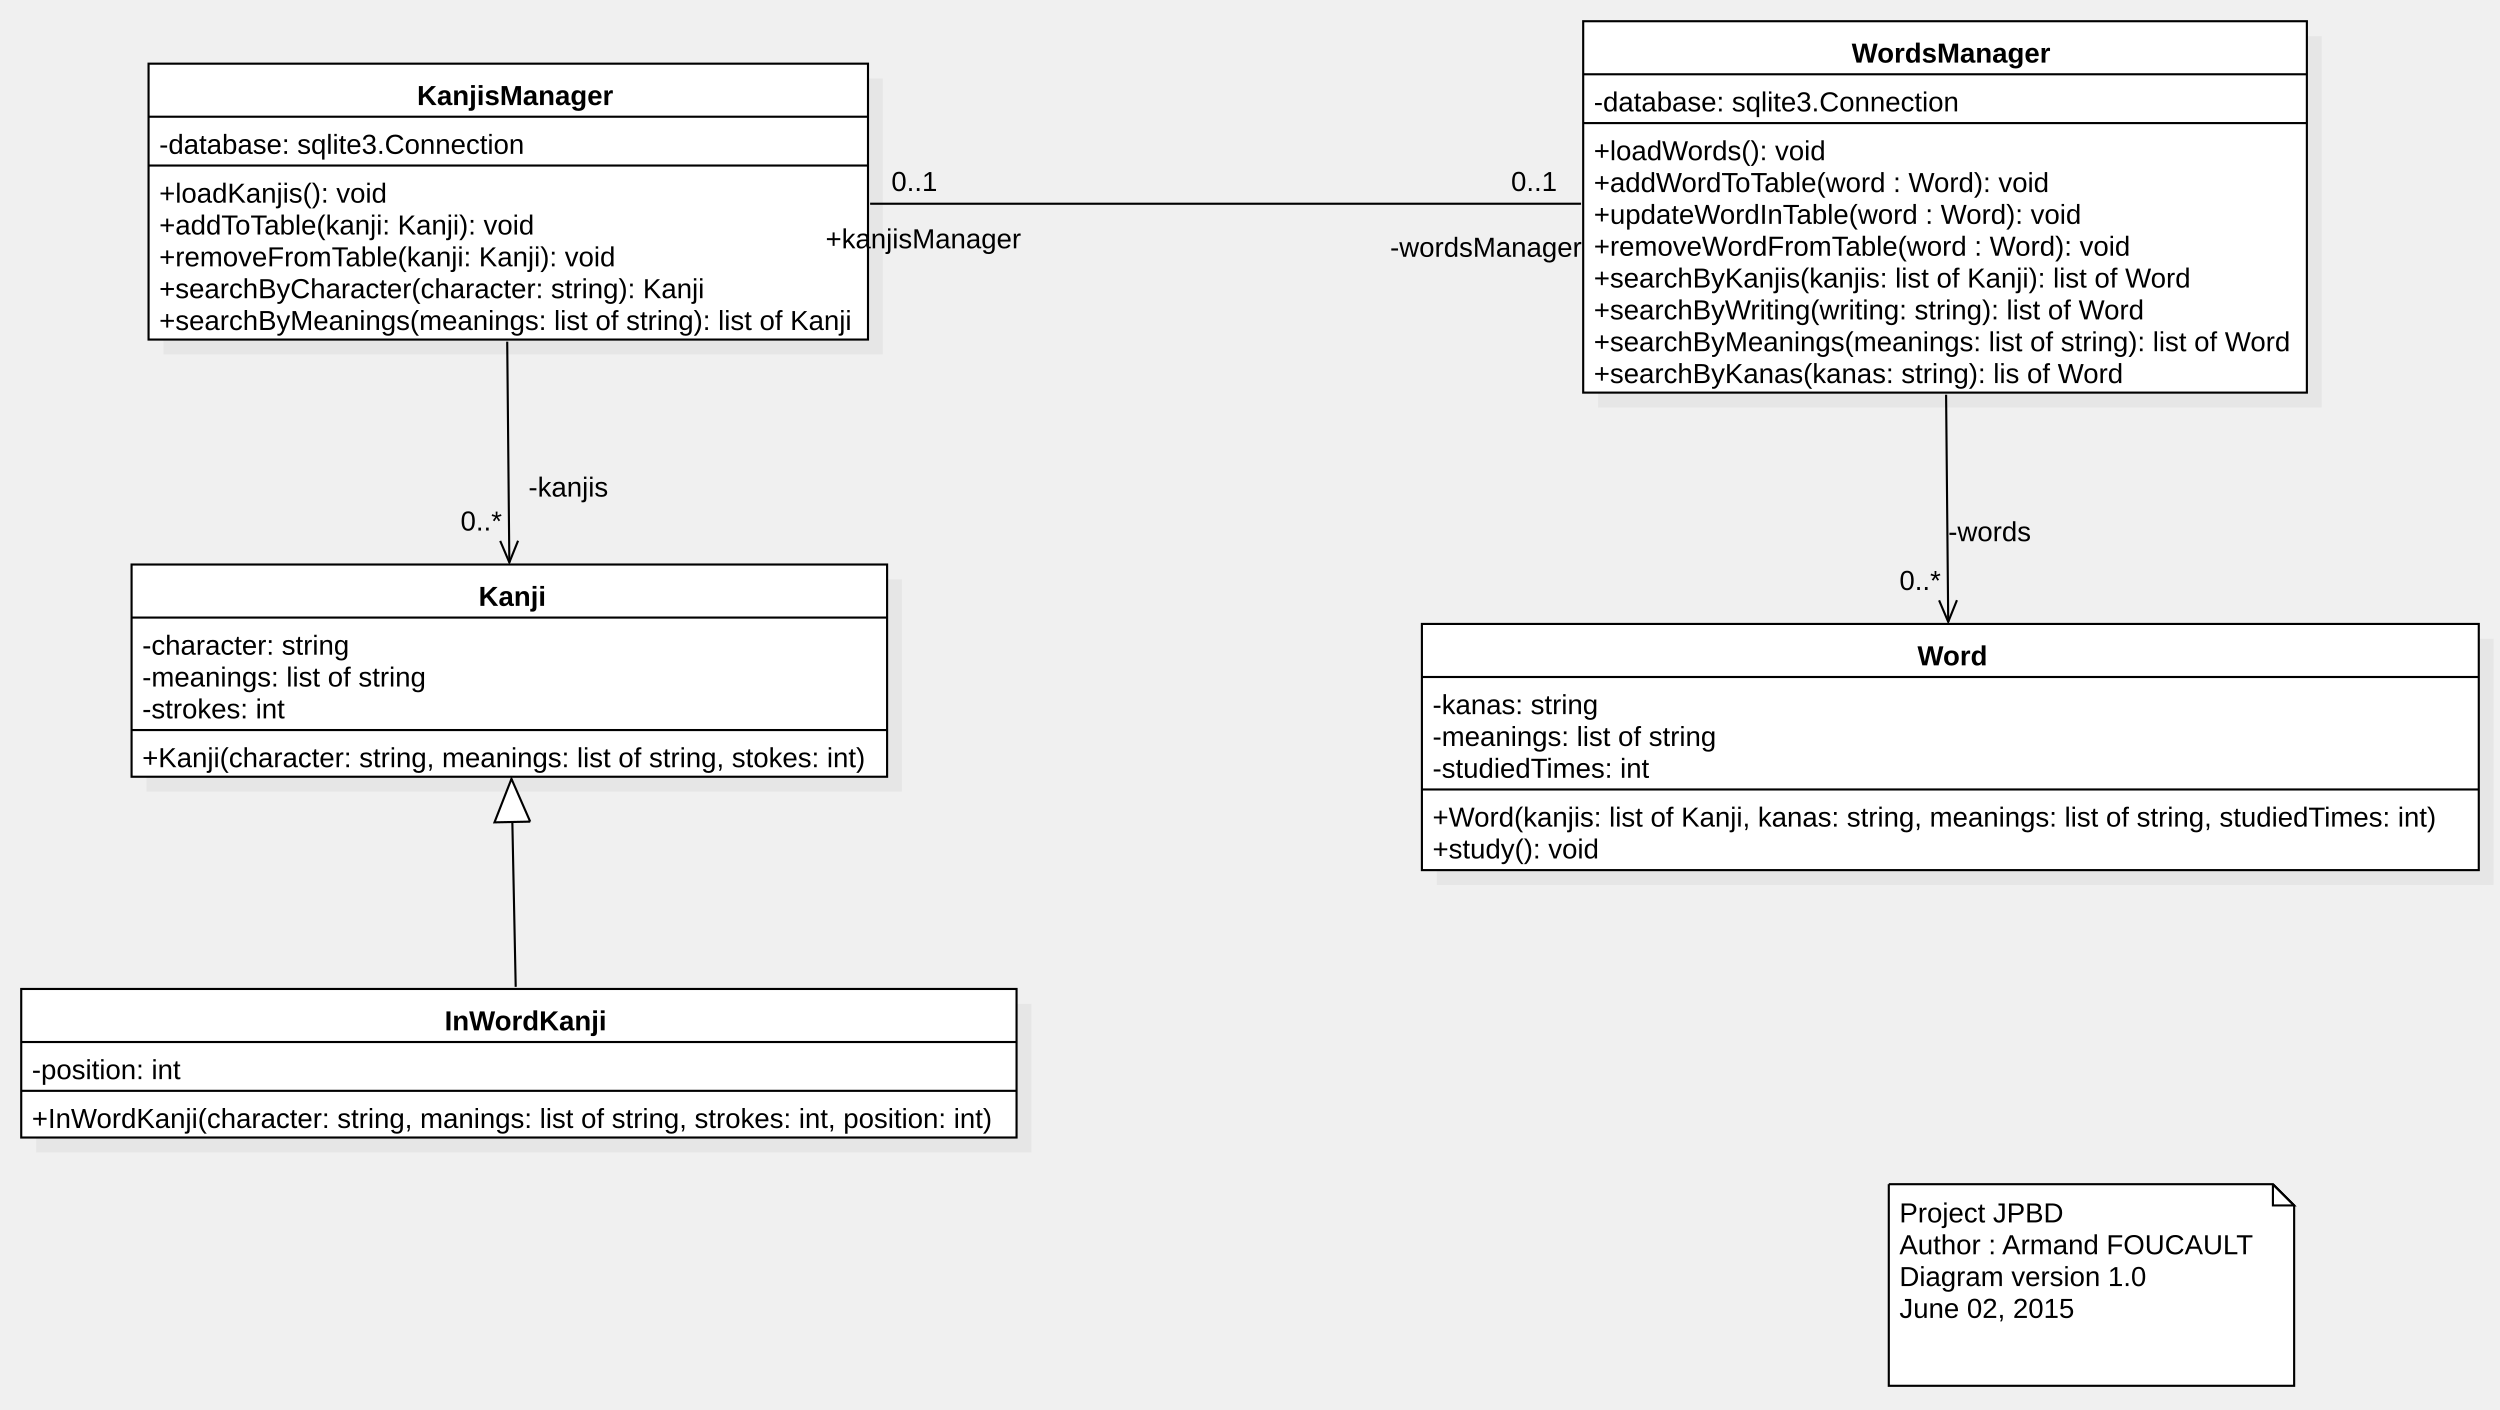
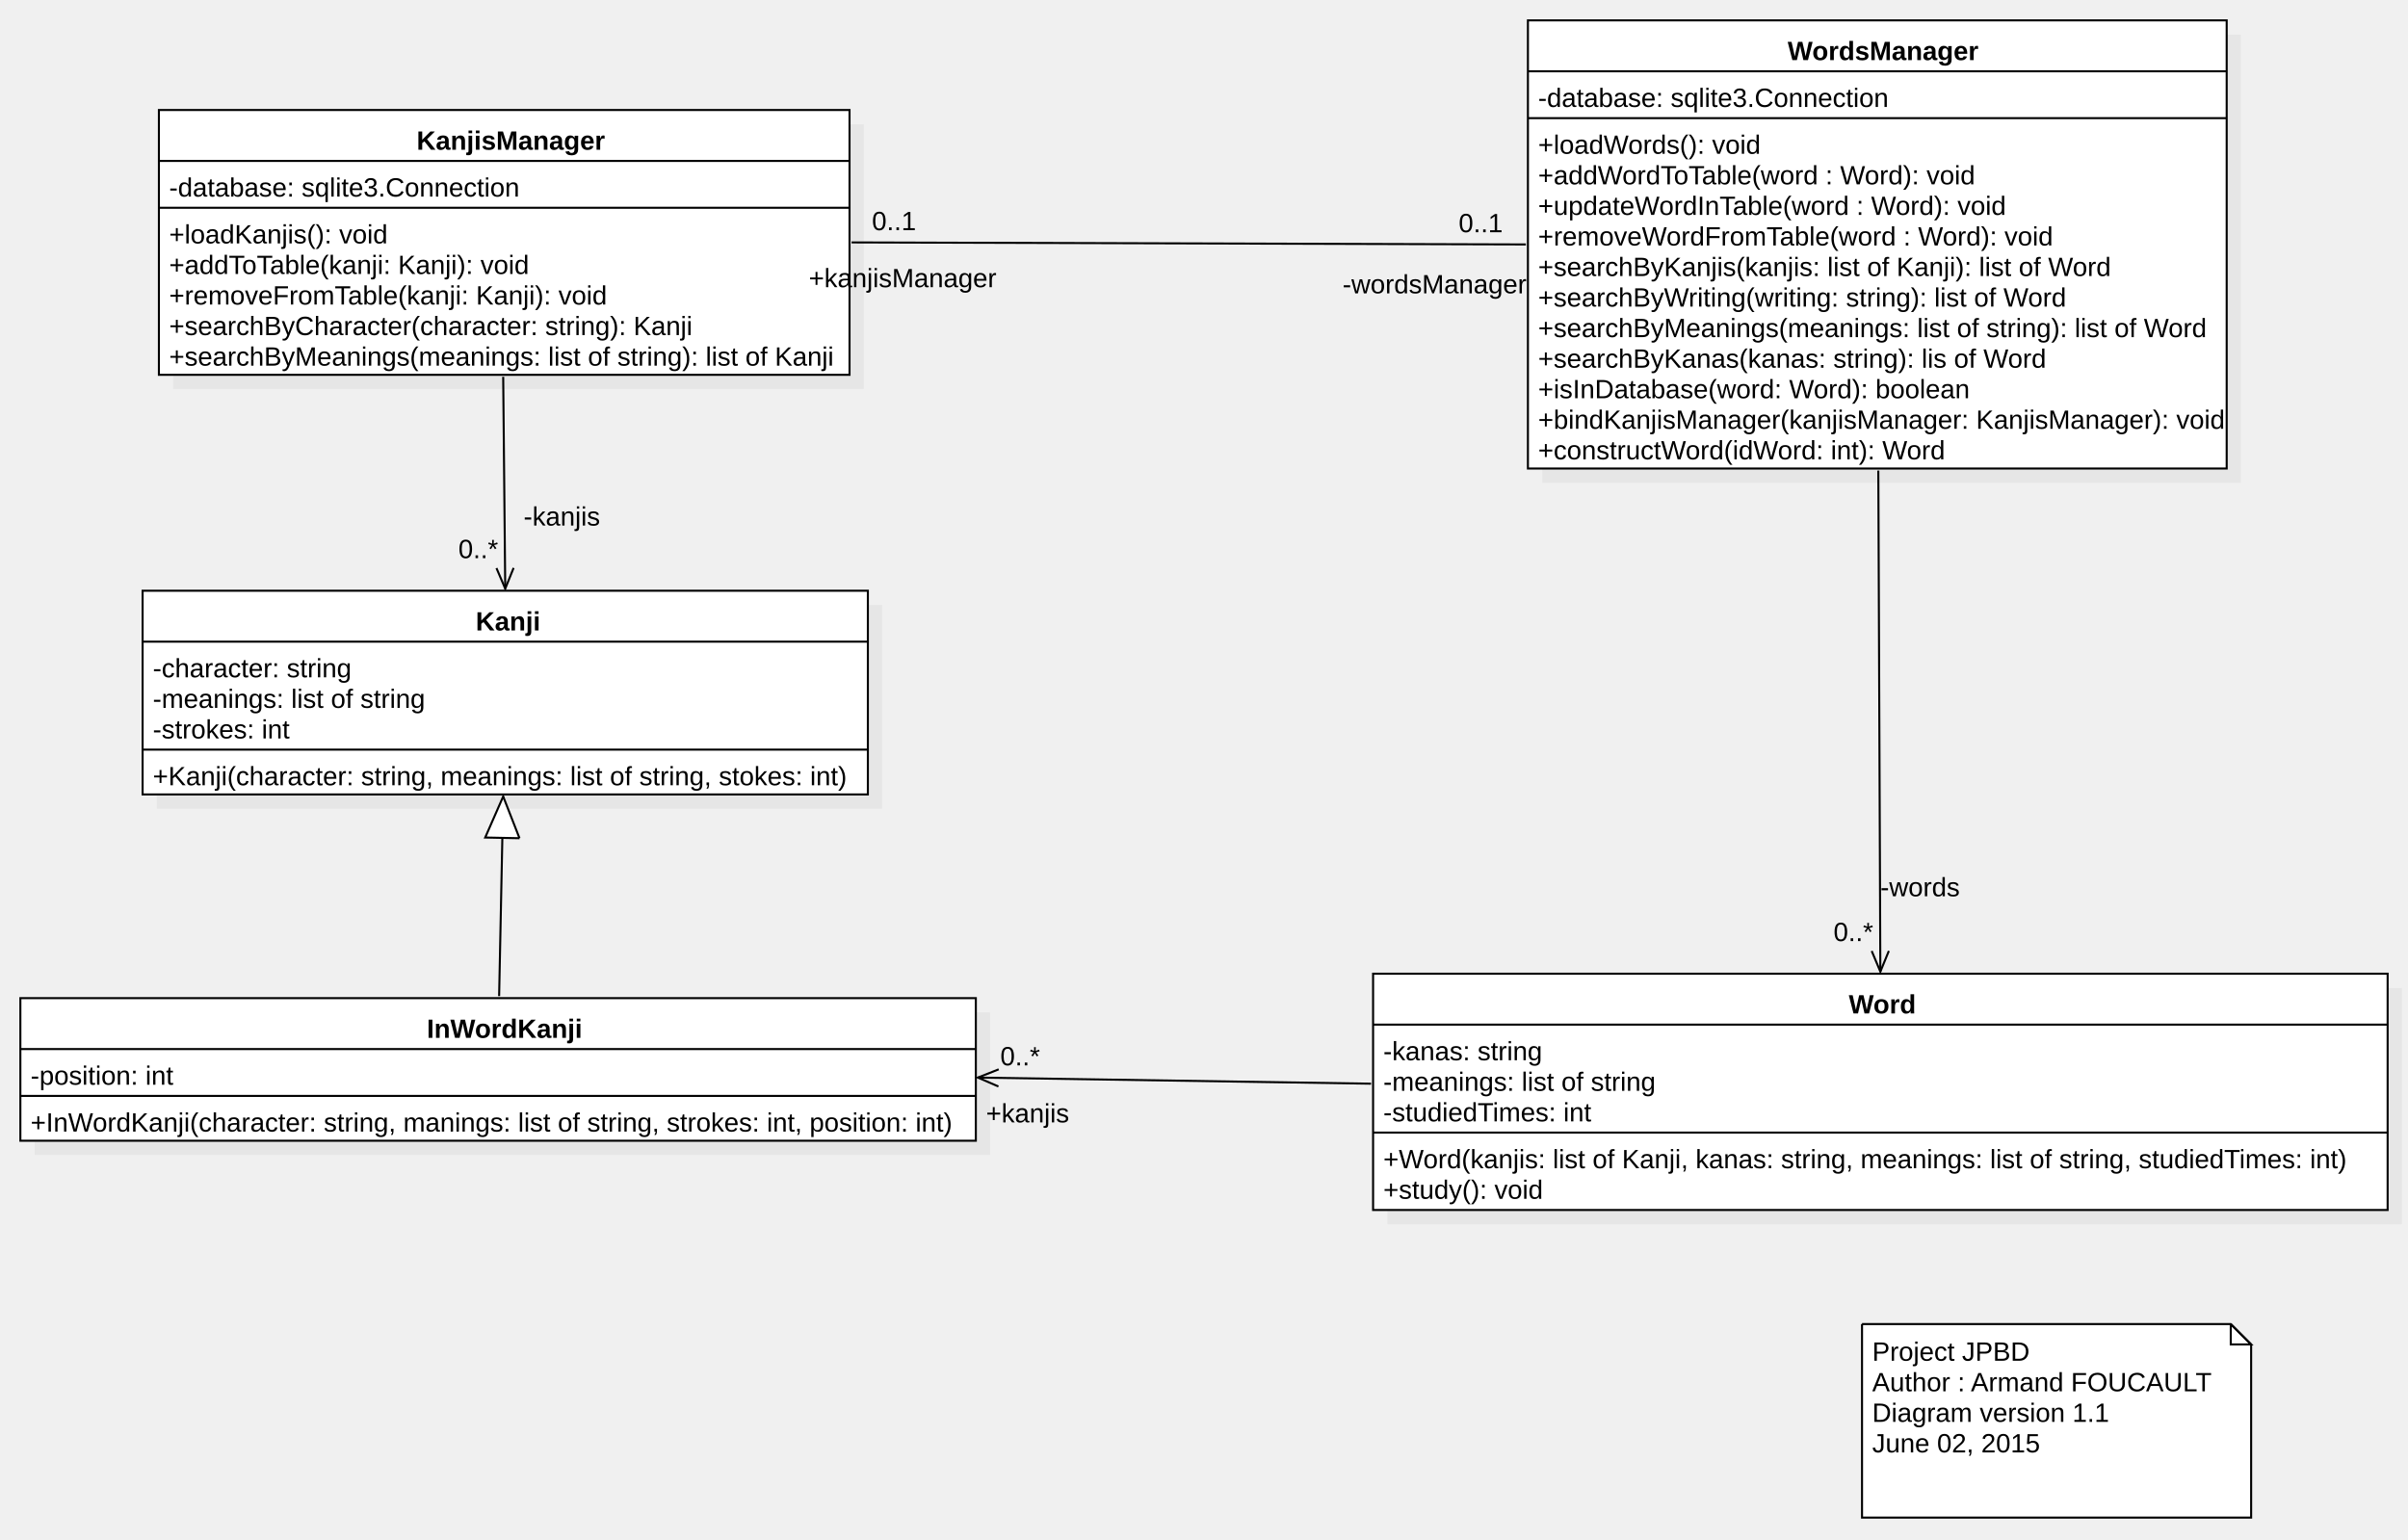
- <svg xmlns="http://www.w3.org/2000/svg" version="1.1" width="1178" height="664">
+ <svg xmlns="http://www.w3.org/2000/svg" version="1.1" width="1182" height="756">
  <defs />
  <g>
-     <g transform="translate(-58,-110) scale(1,1)">
-       <rect fill="#C0C0C0" stroke="none" x="735" y="411" width="498" height="116" opacity="0.2" />
-     </g>
-     <g transform="translate(-58,-110) scale(1,1)">
-       <rect fill="#ffffff" stroke="none" x="728" y="404" width="498" height="116" />
-     </g>
-     <g transform="translate(-58,-110) scale(1,1)">
-       <path fill="none" stroke="#000000" d="M 728 404 L 1226 404 L 1226 520 L 728 520 L 728 404 Z Z" stroke-miterlimit="10" />
-     </g>
-     <g transform="translate(-58,-110) scale(1,1)">
-       <path fill="none" stroke="#000000" d="M 728 429 L 1226 429" stroke-miterlimit="10" />
-     </g>
-     <g transform="translate(-58,-110) scale(1,1)">
-       <path fill="none" stroke="#000000" d="M 728 482 L 1226 482" stroke-miterlimit="10" />
-     </g>
-     <g transform="translate(-58,-110) scale(1,1)">
-       <g>
-         <path fill="none" stroke="none" />
-         <text fill="#000000" stroke="none" font-family="Arial" font-size="13px" font-style="normal" font-weight="bold" text-decoration="none" x="961.5" y="423.5">Word</text>
-       </g>
-     </g>
-     <g transform="translate(-58,-110) scale(1,1)">
-       <g>
-         <path fill="none" stroke="none" />
-         <text fill="#000000" stroke="none" font-family="Arial" font-size="13px" font-style="normal" font-weight="normal" text-decoration="none" x="733" y="446.5">-kanas: string</text>
-       </g>
-     </g>
-     <g transform="translate(-58,-110) scale(1,1)">
-       <g>
-         <path fill="none" stroke="none" />
-         <text fill="#000000" stroke="none" font-family="Arial" font-size="13px" font-style="normal" font-weight="normal" text-decoration="none" x="733" y="461.5">-meanings: list of string</text>
-       </g>
-     </g>
-     <g transform="translate(-58,-110) scale(1,1)">
-       <g>
-         <path fill="none" stroke="none" />
-         <text fill="#000000" stroke="none" font-family="Arial" font-size="13px" font-style="normal" font-weight="normal" text-decoration="none" x="733" y="476.5">-studiedTimes: int</text>
-       </g>
-     </g>
-     <g transform="translate(-58,-110) scale(1,1)">
-       <g>
-         <path fill="none" stroke="none" />
-         <text fill="#000000" stroke="none" font-family="Arial" font-size="13px" font-style="normal" font-weight="normal" text-decoration="none" x="733" y="499.5">+Word(kanjis: list of Kanji, kanas: string, meanings: list of string, studiedTimes: int)</text>
-       </g>
-     </g>
-     <g transform="translate(-58,-110) scale(1,1)">
-       <g>
-         <path fill="none" stroke="none" />
-         <text fill="#000000" stroke="none" font-family="Arial" font-size="13px" font-style="normal" font-weight="normal" text-decoration="none" x="733" y="514.5">+study(): void</text>
-       </g>
-     </g>
-     <g transform="translate(-58,-110) scale(1,1)">
+     <g transform="translate(-50,-86) scale(1,1)">
+       <rect fill="#C0C0C0" stroke="none" x="731" y="571" width="498" height="116" opacity="0.2" />
+     </g>
+     <g transform="translate(-50,-86) scale(1,1)">
+       <rect fill="#ffffff" stroke="none" x="724" y="564" width="498" height="116" />
+     </g>
+     <g transform="translate(-50,-86) scale(1,1)">
+       <path fill="none" stroke="#000000" d="M 724 564 L 1222 564 L 1222 680 L 724 680 L 724 564 Z Z" stroke-miterlimit="10" />
+     </g>
+     <g transform="translate(-50,-86) scale(1,1)">
+       <path fill="none" stroke="#000000" d="M 724 589 L 1222 589" stroke-miterlimit="10" />
+     </g>
+     <g transform="translate(-50,-86) scale(1,1)">
+       <path fill="none" stroke="#000000" d="M 724 642 L 1222 642" stroke-miterlimit="10" />
+     </g>
+     <g transform="translate(-50,-86) scale(1,1)">
+       <g>
+         <path fill="none" stroke="none" />
+         <text fill="#000000" stroke="none" font-family="Arial" font-size="13px" font-style="normal" font-weight="bold" text-decoration="none" x="957.5" y="583.5">Word</text>
+       </g>
+     </g>
+     <g transform="translate(-50,-86) scale(1,1)">
+       <g>
+         <path fill="none" stroke="none" />
+         <text fill="#000000" stroke="none" font-family="Arial" font-size="13px" font-style="normal" font-weight="normal" text-decoration="none" x="729" y="606.5">-kanas: string</text>
+       </g>
+     </g>
+     <g transform="translate(-50,-86) scale(1,1)">
+       <g>
+         <path fill="none" stroke="none" />
+         <text fill="#000000" stroke="none" font-family="Arial" font-size="13px" font-style="normal" font-weight="normal" text-decoration="none" x="729" y="621.5">-meanings: list of string</text>
+       </g>
+     </g>
+     <g transform="translate(-50,-86) scale(1,1)">
+       <g>
+         <path fill="none" stroke="none" />
+         <text fill="#000000" stroke="none" font-family="Arial" font-size="13px" font-style="normal" font-weight="normal" text-decoration="none" x="729" y="636.5">-studiedTimes: int</text>
+       </g>
+     </g>
+     <g transform="translate(-50,-86) scale(1,1)">
+       <g>
+         <path fill="none" stroke="none" />
+         <text fill="#000000" stroke="none" font-family="Arial" font-size="13px" font-style="normal" font-weight="normal" text-decoration="none" x="729" y="659.5">+Word(kanjis: list of Kanji, kanas: string, meanings: list of string, studiedTimes: int)</text>
+       </g>
+     </g>
+     <g transform="translate(-50,-86) scale(1,1)">
+       <g>
+         <path fill="none" stroke="none" />
+         <text fill="#000000" stroke="none" font-family="Arial" font-size="13px" font-style="normal" font-weight="normal" text-decoration="none" x="729" y="674.5">+study(): void</text>
+       </g>
+     </g>
+     <g transform="translate(-50,-86) scale(1,1)">
      <rect fill="#C0C0C0" stroke="none" x="127" y="383" width="356" height="100" opacity="0.2" />
    </g>
-     <g transform="translate(-58,-110) scale(1,1)">
+     <g transform="translate(-50,-86) scale(1,1)">
      <rect fill="#ffffff" stroke="none" x="120" y="376" width="356" height="100" />
    </g>
-     <g transform="translate(-58,-110) scale(1,1)">
+     <g transform="translate(-50,-86) scale(1,1)">
      <path fill="none" stroke="#000000" d="M 120 376 L 476 376 L 476 476 L 120 476 L 120 376 Z Z" stroke-miterlimit="10" />
    </g>
-     <g transform="translate(-58,-110) scale(1,1)">
+     <g transform="translate(-50,-86) scale(1,1)">
      <path fill="none" stroke="#000000" d="M 120 401 L 476 401" stroke-miterlimit="10" />
    </g>
-     <g transform="translate(-58,-110) scale(1,1)">
+     <g transform="translate(-50,-86) scale(1,1)">
      <path fill="none" stroke="#000000" d="M 120 454 L 476 454" stroke-miterlimit="10" />
    </g>
-     <g transform="translate(-58,-110) scale(1,1)">
+     <g transform="translate(-50,-86) scale(1,1)">
      <g>
        <path fill="none" stroke="none" />
        <text fill="#000000" stroke="none" font-family="Arial" font-size="13px" font-style="normal" font-weight="bold" text-decoration="none" x="283.5" y="395.5">Kanji</text>
      </g>
    </g>
-     <g transform="translate(-58,-110) scale(1,1)">
+     <g transform="translate(-50,-86) scale(1,1)">
      <g>
        <path fill="none" stroke="none" />
        <text fill="#000000" stroke="none" font-family="Arial" font-size="13px" font-style="normal" font-weight="normal" text-decoration="none" x="125" y="418.5">-character: string</text>
      </g>
    </g>
-     <g transform="translate(-58,-110) scale(1,1)">
+     <g transform="translate(-50,-86) scale(1,1)">
      <g>
        <path fill="none" stroke="none" />
        <text fill="#000000" stroke="none" font-family="Arial" font-size="13px" font-style="normal" font-weight="normal" text-decoration="none" x="125" y="433.5">-meanings: list of string</text>
      </g>
    </g>
-     <g transform="translate(-58,-110) scale(1,1)">
+     <g transform="translate(-50,-86) scale(1,1)">
      <g>
        <path fill="none" stroke="none" />
        <text fill="#000000" stroke="none" font-family="Arial" font-size="13px" font-style="normal" font-weight="normal" text-decoration="none" x="125" y="448.5">-strokes: int</text>
      </g>
    </g>
-     <g transform="translate(-58,-110) scale(1,1)">
+     <g transform="translate(-50,-86) scale(1,1)">
      <g>
        <path fill="none" stroke="none" />
        <text fill="#000000" stroke="none" font-family="Arial" font-size="13px" font-style="normal" font-weight="normal" text-decoration="none" x="125" y="471.5">+Kanji(character: string, meanings: list of string, stokes: int)</text>
      </g>
    </g>
-     <g transform="translate(-58,-110) scale(1,1)">
-       <rect fill="#C0C0C0" stroke="none" x="811" y="127" width="341" height="175" opacity="0.2" />
-     </g>
-     <g transform="translate(-58,-110) scale(1,1)">
-       <rect fill="#ffffff" stroke="none" x="804" y="120" width="341" height="175" />
-     </g>
-     <g transform="translate(-58,-110) scale(1,1)">
-       <path fill="none" stroke="#000000" d="M 804 120 L 1145 120 L 1145 295 L 804 295 L 804 120 Z Z" stroke-miterlimit="10" />
-     </g>
-     <g transform="translate(-58,-110) scale(1,1)">
-       <path fill="none" stroke="#000000" d="M 804 145 L 1145 145" stroke-miterlimit="10" />
-     </g>
-     <g transform="translate(-58,-110) scale(1,1)">
-       <path fill="none" stroke="#000000" d="M 804 168 L 1145 168" stroke-miterlimit="10" />
-     </g>
-     <g transform="translate(-58,-110) scale(1,1)">
-       <g>
-         <path fill="none" stroke="none" />
-         <text fill="#000000" stroke="none" font-family="Arial" font-size="13px" font-style="normal" font-weight="bold" text-decoration="none" x="930.5" y="139.5">WordsManager</text>
-       </g>
-     </g>
-     <g transform="translate(-58,-110) scale(1,1)">
-       <g>
-         <path fill="none" stroke="none" />
-         <text fill="#000000" stroke="none" font-family="Arial" font-size="13px" font-style="normal" font-weight="normal" text-decoration="none" x="809" y="162.5">-database: sqlite3.Connection</text>
-       </g>
-     </g>
-     <g transform="translate(-58,-110) scale(1,1)">
-       <g>
-         <path fill="none" stroke="none" />
-         <text fill="#000000" stroke="none" font-family="Arial" font-size="13px" font-style="normal" font-weight="normal" text-decoration="none" x="809" y="185.5">+loadWords(): void</text>
-       </g>
-     </g>
-     <g transform="translate(-58,-110) scale(1,1)">
-       <g>
-         <path fill="none" stroke="none" />
-         <text fill="#000000" stroke="none" font-family="Arial" font-size="13px" font-style="normal" font-weight="normal" text-decoration="none" x="809" y="200.5">+addWordToTable(word : Word): void</text>
-       </g>
-     </g>
-     <g transform="translate(-58,-110) scale(1,1)">
-       <g>
-         <path fill="none" stroke="none" />
-         <text fill="#000000" stroke="none" font-family="Arial" font-size="13px" font-style="normal" font-weight="normal" text-decoration="none" x="809" y="215.5">+updateWordInTable(word : Word): void</text>
-       </g>
-     </g>
-     <g transform="translate(-58,-110) scale(1,1)">
-       <g>
-         <path fill="none" stroke="none" />
-         <text fill="#000000" stroke="none" font-family="Arial" font-size="13px" font-style="normal" font-weight="normal" text-decoration="none" x="809" y="230.5">+removeWordFromTable(word : Word): void</text>
-       </g>
-     </g>
-     <g transform="translate(-58,-110) scale(1,1)">
-       <g>
-         <path fill="none" stroke="none" />
-         <text fill="#000000" stroke="none" font-family="Arial" font-size="13px" font-style="normal" font-weight="normal" text-decoration="none" x="809" y="245.5">+searchByKanjis(kanjis: list of Kanji): list of Word</text>
-       </g>
-     </g>
-     <g transform="translate(-58,-110) scale(1,1)">
-       <g>
-         <path fill="none" stroke="none" />
-         <text fill="#000000" stroke="none" font-family="Arial" font-size="13px" font-style="normal" font-weight="normal" text-decoration="none" x="809" y="260.5">+searchByWriting(writing: string): list of Word</text>
-       </g>
-     </g>
-     <g transform="translate(-58,-110) scale(1,1)">
-       <g>
-         <path fill="none" stroke="none" />
-         <text fill="#000000" stroke="none" font-family="Arial" font-size="13px" font-style="normal" font-weight="normal" text-decoration="none" x="809" y="275.5">+searchByMeanings(meanings: list of string): list of Word</text>
-       </g>
-     </g>
-     <g transform="translate(-58,-110) scale(1,1)">
-       <g>
-         <path fill="none" stroke="none" />
-         <text fill="#000000" stroke="none" font-family="Arial" font-size="13px" font-style="normal" font-weight="normal" text-decoration="none" x="809" y="290.5">+searchByKanas(kanas: string): lis of Word</text>
-       </g>
-     </g>
-     <g transform="translate(-58,-110) scale(1,1)">
+     <g transform="translate(-50,-86) scale(1,1)">
+       <rect fill="#C0C0C0" stroke="none" x="807" y="103" width="343" height="220" opacity="0.2" />
+     </g>
+     <g transform="translate(-50,-86) scale(1,1)">
+       <rect fill="#ffffff" stroke="none" x="800" y="96" width="343" height="220" />
+     </g>
+     <g transform="translate(-50,-86) scale(1,1)">
+       <path fill="none" stroke="#000000" d="M 800 96 L 1143 96 L 1143 316 L 800 316 L 800 96 Z Z" stroke-miterlimit="10" />
+     </g>
+     <g transform="translate(-50,-86) scale(1,1)">
+       <path fill="none" stroke="#000000" d="M 800 121 L 1143 121" stroke-miterlimit="10" />
+     </g>
+     <g transform="translate(-50,-86) scale(1,1)">
+       <path fill="none" stroke="#000000" d="M 800 144 L 1143 144" stroke-miterlimit="10" />
+     </g>
+     <g transform="translate(-50,-86) scale(1,1)">
+       <g>
+         <path fill="none" stroke="none" />
+         <text fill="#000000" stroke="none" font-family="Arial" font-size="13px" font-style="normal" font-weight="bold" text-decoration="none" x="927.5" y="115.5">WordsManager</text>
+       </g>
+     </g>
+     <g transform="translate(-50,-86) scale(1,1)">
+       <g>
+         <path fill="none" stroke="none" />
+         <text fill="#000000" stroke="none" font-family="Arial" font-size="13px" font-style="normal" font-weight="normal" text-decoration="none" x="805" y="138.5">-database: sqlite3.Connection</text>
+       </g>
+     </g>
+     <g transform="translate(-50,-86) scale(1,1)">
+       <g>
+         <path fill="none" stroke="none" />
+         <text fill="#000000" stroke="none" font-family="Arial" font-size="13px" font-style="normal" font-weight="normal" text-decoration="none" x="805" y="161.5">+loadWords(): void</text>
+       </g>
+     </g>
+     <g transform="translate(-50,-86) scale(1,1)">
+       <g>
+         <path fill="none" stroke="none" />
+         <text fill="#000000" stroke="none" font-family="Arial" font-size="13px" font-style="normal" font-weight="normal" text-decoration="none" x="805" y="176.5">+addWordToTable(word : Word): void</text>
+       </g>
+     </g>
+     <g transform="translate(-50,-86) scale(1,1)">
+       <g>
+         <path fill="none" stroke="none" />
+         <text fill="#000000" stroke="none" font-family="Arial" font-size="13px" font-style="normal" font-weight="normal" text-decoration="none" x="805" y="191.5">+updateWordInTable(word : Word): void</text>
+       </g>
+     </g>
+     <g transform="translate(-50,-86) scale(1,1)">
+       <g>
+         <path fill="none" stroke="none" />
+         <text fill="#000000" stroke="none" font-family="Arial" font-size="13px" font-style="normal" font-weight="normal" text-decoration="none" x="805" y="206.5">+removeWordFromTable(word : Word): void</text>
+       </g>
+     </g>
+     <g transform="translate(-50,-86) scale(1,1)">
+       <g>
+         <path fill="none" stroke="none" />
+         <text fill="#000000" stroke="none" font-family="Arial" font-size="13px" font-style="normal" font-weight="normal" text-decoration="none" x="805" y="221.5">+searchByKanjis(kanjis: list of Kanji): list of Word</text>
+       </g>
+     </g>
+     <g transform="translate(-50,-86) scale(1,1)">
+       <g>
+         <path fill="none" stroke="none" />
+         <text fill="#000000" stroke="none" font-family="Arial" font-size="13px" font-style="normal" font-weight="normal" text-decoration="none" x="805" y="236.5">+searchByWriting(writing: string): list of Word</text>
+       </g>
+     </g>
+     <g transform="translate(-50,-86) scale(1,1)">
+       <g>
+         <path fill="none" stroke="none" />
+         <text fill="#000000" stroke="none" font-family="Arial" font-size="13px" font-style="normal" font-weight="normal" text-decoration="none" x="805" y="251.5">+searchByMeanings(meanings: list of string): list of Word</text>
+       </g>
+     </g>
+     <g transform="translate(-50,-86) scale(1,1)">
+       <g>
+         <path fill="none" stroke="none" />
+         <text fill="#000000" stroke="none" font-family="Arial" font-size="13px" font-style="normal" font-weight="normal" text-decoration="none" x="805" y="266.5">+searchByKanas(kanas: string): lis of Word</text>
+       </g>
+     </g>
+     <g transform="translate(-50,-86) scale(1,1)">
+       <g>
+         <path fill="none" stroke="none" />
+         <text fill="#000000" stroke="none" font-family="Arial" font-size="13px" font-style="normal" font-weight="normal" text-decoration="none" x="805" y="281.5">+isInDatabase(word: Word): boolean</text>
+       </g>
+     </g>
+     <g transform="translate(-50,-86) scale(1,1)">
+       <g>
+         <path fill="none" stroke="none" />
+         <text fill="#000000" stroke="none" font-family="Arial" font-size="13px" font-style="normal" font-weight="normal" text-decoration="none" x="805" y="296.5">+bindKanjisManager(kanjisManager: KanjisManager): void</text>
+       </g>
+     </g>
+     <g transform="translate(-50,-86) scale(1,1)">
+       <g>
+         <path fill="none" stroke="none" />
+         <text fill="#000000" stroke="none" font-family="Arial" font-size="13px" font-style="normal" font-weight="normal" text-decoration="none" x="805" y="311.5">+constructWord(idWord: int): Word</text>
+       </g>
+     </g>
+     <g transform="translate(-50,-86) scale(1,1)">
      <rect fill="#C0C0C0" stroke="none" x="135" y="147" width="339" height="130" opacity="0.2" />
    </g>
-     <g transform="translate(-58,-110) scale(1,1)">
+     <g transform="translate(-50,-86) scale(1,1)">
      <rect fill="#ffffff" stroke="none" x="128" y="140" width="339" height="130" />
    </g>
-     <g transform="translate(-58,-110) scale(1,1)">
+     <g transform="translate(-50,-86) scale(1,1)">
      <path fill="none" stroke="#000000" d="M 128 140 L 467 140 L 467 270 L 128 270 L 128 140 Z Z" stroke-miterlimit="10" />
    </g>
-     <g transform="translate(-58,-110) scale(1,1)">
+     <g transform="translate(-50,-86) scale(1,1)">
      <path fill="none" stroke="#000000" d="M 128 165 L 467 165" stroke-miterlimit="10" />
    </g>
-     <g transform="translate(-58,-110) scale(1,1)">
+     <g transform="translate(-50,-86) scale(1,1)">
      <path fill="none" stroke="#000000" d="M 128 188 L 467 188" stroke-miterlimit="10" />
    </g>
-     <g transform="translate(-58,-110) scale(1,1)">
+     <g transform="translate(-50,-86) scale(1,1)">
      <g>
        <path fill="none" stroke="none" />
        <text fill="#000000" stroke="none" font-family="Arial" font-size="13px" font-style="normal" font-weight="bold" text-decoration="none" x="254.5" y="159.5">KanjisManager</text>
      </g>
    </g>
-     <g transform="translate(-58,-110) scale(1,1)">
+     <g transform="translate(-50,-86) scale(1,1)">
      <g>
        <path fill="none" stroke="none" />
        <text fill="#000000" stroke="none" font-family="Arial" font-size="13px" font-style="normal" font-weight="normal" text-decoration="none" x="133" y="182.5">-database: sqlite3.Connection</text>
      </g>
    </g>
-     <g transform="translate(-58,-110) scale(1,1)">
+     <g transform="translate(-50,-86) scale(1,1)">
      <g>
        <path fill="none" stroke="none" />
        <text fill="#000000" stroke="none" font-family="Arial" font-size="13px" font-style="normal" font-weight="normal" text-decoration="none" x="133" y="205.5">+loadKanjis(): void</text>
      </g>
    </g>
-     <g transform="translate(-58,-110) scale(1,1)">
+     <g transform="translate(-50,-86) scale(1,1)">
      <g>
        <path fill="none" stroke="none" />
        <text fill="#000000" stroke="none" font-family="Arial" font-size="13px" font-style="normal" font-weight="normal" text-decoration="none" x="133" y="220.5">+addToTable(kanji: Kanji): void</text>
      </g>
    </g>
-     <g transform="translate(-58,-110) scale(1,1)">
+     <g transform="translate(-50,-86) scale(1,1)">
      <g>
        <path fill="none" stroke="none" />
        <text fill="#000000" stroke="none" font-family="Arial" font-size="13px" font-style="normal" font-weight="normal" text-decoration="none" x="133" y="235.5">+removeFromTable(kanji: Kanji): void</text>
      </g>
    </g>
-     <g transform="translate(-58,-110) scale(1,1)">
+     <g transform="translate(-50,-86) scale(1,1)">
      <g>
        <path fill="none" stroke="none" />
        <text fill="#000000" stroke="none" font-family="Arial" font-size="13px" font-style="normal" font-weight="normal" text-decoration="none" x="133" y="250.5">+searchByCharacter(character: string): Kanji</text>
      </g>
    </g>
-     <g transform="translate(-58,-110) scale(1,1)">
+     <g transform="translate(-50,-86) scale(1,1)">
      <g>
        <path fill="none" stroke="none" />
        <text fill="#000000" stroke="none" font-family="Arial" font-size="13px" font-style="normal" font-weight="normal" text-decoration="none" x="133" y="265.5">+searchByMeanings(meanings: list of string): list of Kanji</text>
      </g>
    </g>
-     <g transform="translate(-58,-110) scale(1,1)">
-       <rect fill="#C0C0C0" stroke="none" x="75" y="583" width="469" height="70" opacity="0.2" />
-     </g>
-     <g transform="translate(-58,-110) scale(1,1)">
-       <rect fill="#ffffff" stroke="none" x="68" y="576" width="469" height="70" />
-     </g>
-     <g transform="translate(-58,-110) scale(1,1)">
-       <path fill="none" stroke="#000000" d="M 68 576 L 537 576 L 537 646 L 68 646 L 68 576 Z Z" stroke-miterlimit="10" />
-     </g>
-     <g transform="translate(-58,-110) scale(1,1)">
-       <path fill="none" stroke="#000000" d="M 68 601 L 537 601" stroke-miterlimit="10" />
-     </g>
-     <g transform="translate(-58,-110) scale(1,1)">
-       <path fill="none" stroke="#000000" d="M 68 624 L 537 624" stroke-miterlimit="10" />
-     </g>
-     <g transform="translate(-58,-110) scale(1,1)">
-       <g>
-         <path fill="none" stroke="none" />
-         <text fill="#000000" stroke="none" font-family="Arial" font-size="13px" font-style="normal" font-weight="bold" text-decoration="none" x="267.5" y="595.5">InWordKanji</text>
-       </g>
-     </g>
-     <g transform="translate(-58,-110) scale(1,1)">
-       <g>
-         <path fill="none" stroke="none" />
-         <text fill="#000000" stroke="none" font-family="Arial" font-size="13px" font-style="normal" font-weight="normal" text-decoration="none" x="73" y="618.5">-position: int</text>
-       </g>
-     </g>
-     <g transform="translate(-58,-110) scale(1,1)">
-       <g>
-         <path fill="none" stroke="none" />
-         <text fill="#000000" stroke="none" font-family="Arial" font-size="13px" font-style="normal" font-weight="normal" text-decoration="none" x="73" y="641.5">+InWordKanji(character: string, manings: list of string, strokes: int, position: int)</text>
-       </g>
-     </g>
-     <g transform="translate(-58,-110) scale(1,1)">
-       <path fill="none" stroke="#000000" d="M 975 296 L 976 403" stroke-miterlimit="10" />
-     </g>
-     <g transform="translate(-58,-110) scale(1,1)">
-       <path fill="none" stroke="#000000" d="M 971.696 392.877 L 976 403 L 980.114 392.798" stroke-miterlimit="10" />
-     </g>
-     <g transform="translate(-58,-110) scale(1,1)">
-       <g>
-         <path fill="none" stroke="none" />
-         <text fill="#000000" stroke="none" font-family="Arial" font-size="13px" font-style="normal" font-weight="normal" text-decoration="none" x="976" y="365">-words</text>
-       </g>
-     </g>
-     <g transform="translate(-58,-110) scale(1,1)">
-       <g>
-         <path fill="none" stroke="none" />
-         <text fill="#000000" stroke="none" font-family="Arial" font-size="13px" font-style="normal" font-weight="normal" text-decoration="none" x="953" y="388">0..*</text>
-       </g>
-     </g>
-     <g transform="translate(-58,-110) scale(1,1)">
-       <path fill="none" stroke="#000000" d="M 301 575 L 299 477" stroke-miterlimit="10" />
-     </g>
-     <g transform="translate(-58,-110) scale(1,1)">
-       <path fill="#FFFFFF" stroke="none" d="M 307.832 497.149 L 299 477 L 290.997 497.493" />
-     </g>
-     <g transform="translate(-58,-110) scale(1,1)">
-       <path fill="none" stroke="#000000" d="M 307.832 497.149 L 299 477 L 290.997 497.493 L 307.832 497.149" stroke-miterlimit="10" />
-     </g>
-     <g transform="translate(-58,-110) scale(1,1)">
+     <g transform="translate(-50,-86) scale(1,1)">
+       <rect fill="#C0C0C0" stroke="none" x="67" y="583" width="469" height="70" opacity="0.2" />
+     </g>
+     <g transform="translate(-50,-86) scale(1,1)">
+       <rect fill="#ffffff" stroke="none" x="60" y="576" width="469" height="70" />
+     </g>
+     <g transform="translate(-50,-86) scale(1,1)">
+       <path fill="none" stroke="#000000" d="M 60 576 L 529 576 L 529 646 L 60 646 L 60 576 Z Z" stroke-miterlimit="10" />
+     </g>
+     <g transform="translate(-50,-86) scale(1,1)">
+       <path fill="none" stroke="#000000" d="M 60 601 L 529 601" stroke-miterlimit="10" />
+     </g>
+     <g transform="translate(-50,-86) scale(1,1)">
+       <path fill="none" stroke="#000000" d="M 60 624 L 529 624" stroke-miterlimit="10" />
+     </g>
+     <g transform="translate(-50,-86) scale(1,1)">
+       <g>
+         <path fill="none" stroke="none" />
+         <text fill="#000000" stroke="none" font-family="Arial" font-size="13px" font-style="normal" font-weight="bold" text-decoration="none" x="259.5" y="595.5">InWordKanji</text>
+       </g>
+     </g>
+     <g transform="translate(-50,-86) scale(1,1)">
+       <g>
+         <path fill="none" stroke="none" />
+         <text fill="#000000" stroke="none" font-family="Arial" font-size="13px" font-style="normal" font-weight="normal" text-decoration="none" x="65" y="618.5">-position: int</text>
+       </g>
+     </g>
+     <g transform="translate(-50,-86) scale(1,1)">
+       <g>
+         <path fill="none" stroke="none" />
+         <text fill="#000000" stroke="none" font-family="Arial" font-size="13px" font-style="normal" font-weight="normal" text-decoration="none" x="65" y="641.5">+InWordKanji(character: string, manings: list of string, strokes: int, position: int)</text>
+       </g>
+     </g>
+     <g transform="translate(-50,-86) scale(1,1)">
+       <path fill="none" stroke="#000000" d="M 972 317 L 973 563" stroke-miterlimit="10" />
+     </g>
+     <g transform="translate(-50,-86) scale(1,1)">
+       <path fill="none" stroke="#000000" d="M 968.749 552.855 L 973 563 L 977.168 552.82" stroke-miterlimit="10" />
+     </g>
+     <g transform="translate(-50,-86) scale(1,1)">
+       <g>
+         <path fill="none" stroke="none" />
+         <text fill="#000000" stroke="none" font-family="Arial" font-size="13px" font-style="normal" font-weight="normal" text-decoration="none" x="973" y="526">-words</text>
+       </g>
+     </g>
+     <g transform="translate(-50,-86) scale(1,1)">
+       <g>
+         <path fill="none" stroke="none" />
+         <text fill="#000000" stroke="none" font-family="Arial" font-size="13px" font-style="normal" font-weight="normal" text-decoration="none" x="950" y="548">0..*</text>
+       </g>
+     </g>
+     <g transform="translate(-50,-86) scale(1,1)">
+       <path fill="none" stroke="#000000" d="M 295 575 L 297 477" stroke-miterlimit="10" />
+     </g>
+     <g transform="translate(-50,-86) scale(1,1)">
+       <path fill="#FFFFFF" stroke="none" d="M 305.003 497.493 L 297 477 L 288.168 497.149" />
+     </g>
+     <g transform="translate(-50,-86) scale(1,1)">
+       <path fill="none" stroke="#000000" d="M 305.003 497.493 L 297 477 L 288.168 497.149 L 305.003 497.493" stroke-miterlimit="10" />
+     </g>
+     <g transform="translate(-50,-86) scale(1,1)">
      <path fill="none" stroke="#000000" d="M 297 271 L 298 375" stroke-miterlimit="10" />
    </g>
-     <g transform="translate(-58,-110) scale(1,1)">
+     <g transform="translate(-50,-86) scale(1,1)">
      <path fill="none" stroke="#000000" d="M 293.693 364.878 L 298 375 L 302.112 364.797" stroke-miterlimit="10" />
    </g>
-     <g transform="translate(-58,-110) scale(1,1)">
+     <g transform="translate(-50,-86) scale(1,1)">
      <g>
        <path fill="none" stroke="none" />
        <text fill="#000000" stroke="none" font-family="Arial" font-size="13px" font-style="normal" font-weight="normal" text-decoration="none" x="307" y="344">-kanjis</text>
      </g>
    </g>
-     <g transform="translate(-58,-110) scale(1,1)">
+     <g transform="translate(-50,-86) scale(1,1)">
      <g>
        <path fill="none" stroke="none" />
        <text fill="#000000" stroke="none" font-family="Arial" font-size="13px" font-style="normal" font-weight="normal" text-decoration="none" x="275" y="360">0..*</text>
      </g>
    </g>
-     <g transform="translate(-58,-110) scale(1,1)">
-       <path fill="none" stroke="#000000" d="M 803 206 L 468 206" stroke-miterlimit="10" />
-     </g>
-     <g transform="translate(-58,-110) scale(1,1)">
-       <g>
-         <path fill="none" stroke="none" />
-         <text fill="#000000" stroke="none" font-family="Arial" font-size="13px" font-style="normal" font-weight="normal" text-decoration="none" x="713" y="231">-wordsManager</text>
-       </g>
-     </g>
-     <g transform="translate(-58,-110) scale(1,1)">
-       <g>
-         <path fill="none" stroke="none" />
-         <text fill="#000000" stroke="none" font-family="Arial" font-size="13px" font-style="normal" font-weight="normal" text-decoration="none" x="770" y="200">0..1</text>
-       </g>
-     </g>
-     <g transform="translate(-58,-110) scale(1,1)">
+     <g transform="translate(-50,-86) scale(1,1)">
+       <path fill="none" stroke="#000000" d="M 799 206 L 468 205" stroke-miterlimit="10" />
+     </g>
+     <g transform="translate(-50,-86) scale(1,1)">
+       <g>
+         <path fill="none" stroke="none" />
+         <text fill="#000000" stroke="none" font-family="Arial" font-size="13px" font-style="normal" font-weight="normal" text-decoration="none" x="709" y="230">-wordsManager</text>
+       </g>
+     </g>
+     <g transform="translate(-50,-86) scale(1,1)">
+       <g>
+         <path fill="none" stroke="none" />
+         <text fill="#000000" stroke="none" font-family="Arial" font-size="13px" font-style="normal" font-weight="normal" text-decoration="none" x="766" y="200">0..1</text>
+       </g>
+     </g>
+     <g transform="translate(-50,-86) scale(1,1)">
      <g>
        <path fill="none" stroke="none" />
        <text fill="#000000" stroke="none" font-family="Arial" font-size="13px" font-style="normal" font-weight="normal" text-decoration="none" x="447" y="227">+kanjisManager</text>
      </g>
    </g>
-     <g transform="translate(-58,-110) scale(1,1)">
-       <g>
-         <path fill="none" stroke="none" />
-         <text fill="#000000" stroke="none" font-family="Arial" font-size="13px" font-style="normal" font-weight="normal" text-decoration="none" x="478" y="200">0..1</text>
-       </g>
-     </g>
-     <g transform="translate(-58,-110) scale(1,1)">
-       <path fill="#ffffff" stroke="none" d="M 948 668 L 1129 668 L 1139 678 L 1139 763 L 948 763 L 948 668" />
-     </g>
-     <g transform="translate(-58,-110) scale(1,1)">
-       <path fill="none" stroke="#000000" d="M 948 668 L 1129 668 L 1139 678 L 1139 763 L 948 763 L 948 668 L 948 668" stroke-miterlimit="10" />
-     </g>
-     <g transform="translate(-58,-110) scale(1,1)">
-       <path fill="none" stroke="#000000" d="M 1129 668 L 1129 678 L 1139 678 L 1129 668" stroke-miterlimit="10" />
-     </g>
-     <g transform="translate(-58,-110) scale(1,1)">
-       <g>
-         <path fill="none" stroke="none" />
-         <text fill="#000000" stroke="none" font-family="Arial" font-size="13px" font-style="normal" font-weight="normal" text-decoration="none" x="953" y="686">Project JPBD</text>
-       </g>
-     </g>
-     <g transform="translate(-58,-110) scale(1,1)">
-       <g>
-         <path fill="none" stroke="none" />
-         <text fill="#000000" stroke="none" font-family="Arial" font-size="13px" font-style="normal" font-weight="normal" text-decoration="none" x="953" y="701">Author : Armand FOUCAULT</text>
-       </g>
-     </g>
-     <g transform="translate(-58,-110) scale(1,1)">
-       <g>
-         <path fill="none" stroke="none" />
-         <text fill="#000000" stroke="none" font-family="Arial" font-size="13px" font-style="normal" font-weight="normal" text-decoration="none" x="953" y="716">Diagram version 1.0</text>
-       </g>
-     </g>
-     <g transform="translate(-58,-110) scale(1,1)">
-       <g>
-         <path fill="none" stroke="none" />
-         <text fill="#000000" stroke="none" font-family="Arial" font-size="13px" font-style="normal" font-weight="normal" text-decoration="none" x="953" y="731">June 02, 2015</text>
+     <g transform="translate(-50,-86) scale(1,1)">
+       <g>
+         <path fill="none" stroke="none" />
+         <text fill="#000000" stroke="none" font-family="Arial" font-size="13px" font-style="normal" font-weight="normal" text-decoration="none" x="478" y="199">0..1</text>
+       </g>
+     </g>
+     <g transform="translate(-50,-86) scale(1,1)">
+       <path fill="#ffffff" stroke="none" d="M 964 736 L 1145 736 L 1155 746 L 1155 831 L 964 831 L 964 736" />
+     </g>
+     <g transform="translate(-50,-86) scale(1,1)">
+       <path fill="none" stroke="#000000" d="M 964 736 L 1145 736 L 1155 746 L 1155 831 L 964 831 L 964 736 L 964 736" stroke-miterlimit="10" />
+     </g>
+     <g transform="translate(-50,-86) scale(1,1)">
+       <path fill="none" stroke="#000000" d="M 1145 736 L 1145 746 L 1155 746 L 1145 736" stroke-miterlimit="10" />
+     </g>
+     <g transform="translate(-50,-86) scale(1,1)">
+       <g>
+         <path fill="none" stroke="none" />
+         <text fill="#000000" stroke="none" font-family="Arial" font-size="13px" font-style="normal" font-weight="normal" text-decoration="none" x="969" y="754">Project JPBD</text>
+       </g>
+     </g>
+     <g transform="translate(-50,-86) scale(1,1)">
+       <g>
+         <path fill="none" stroke="none" />
+         <text fill="#000000" stroke="none" font-family="Arial" font-size="13px" font-style="normal" font-weight="normal" text-decoration="none" x="969" y="769">Author : Armand FOUCAULT</text>
+       </g>
+     </g>
+     <g transform="translate(-50,-86) scale(1,1)">
+       <g>
+         <path fill="none" stroke="none" />
+         <text fill="#000000" stroke="none" font-family="Arial" font-size="13px" font-style="normal" font-weight="normal" text-decoration="none" x="969" y="784">Diagram version 1.1</text>
+       </g>
+     </g>
+     <g transform="translate(-50,-86) scale(1,1)">
+       <g>
+         <path fill="none" stroke="none" />
+         <text fill="#000000" stroke="none" font-family="Arial" font-size="13px" font-style="normal" font-weight="normal" text-decoration="none" x="969" y="799">June 02, 2015</text>
+       </g>
+     </g>
+     <g transform="translate(-50,-86) scale(1,1)">
+       <path fill="none" stroke="#000000" d="M 723 618 L 530 615" stroke-miterlimit="10" />
+     </g>
+     <g transform="translate(-50,-86) scale(1,1)">
+       <path fill="none" stroke="#000000" d="M 540.227 610.949 L 530 615 L 540.096 619.367" stroke-miterlimit="10" />
+     </g>
+     <g transform="translate(-50,-86) scale(1,1)">
+       <g>
+         <path fill="none" stroke="none" />
+         <text fill="#000000" stroke="none" font-family="Arial" font-size="13px" font-style="normal" font-weight="normal" text-decoration="none" x="534" y="637">+kanjis</text>
+       </g>
+     </g>
+     <g transform="translate(-50,-86) scale(1,1)">
+       <g>
+         <path fill="none" stroke="none" />
+         <text fill="#000000" stroke="none" font-family="Arial" font-size="13px" font-style="normal" font-weight="normal" text-decoration="none" x="541" y="609">0..*</text>
      </g>
    </g>
  </g>
</svg>
